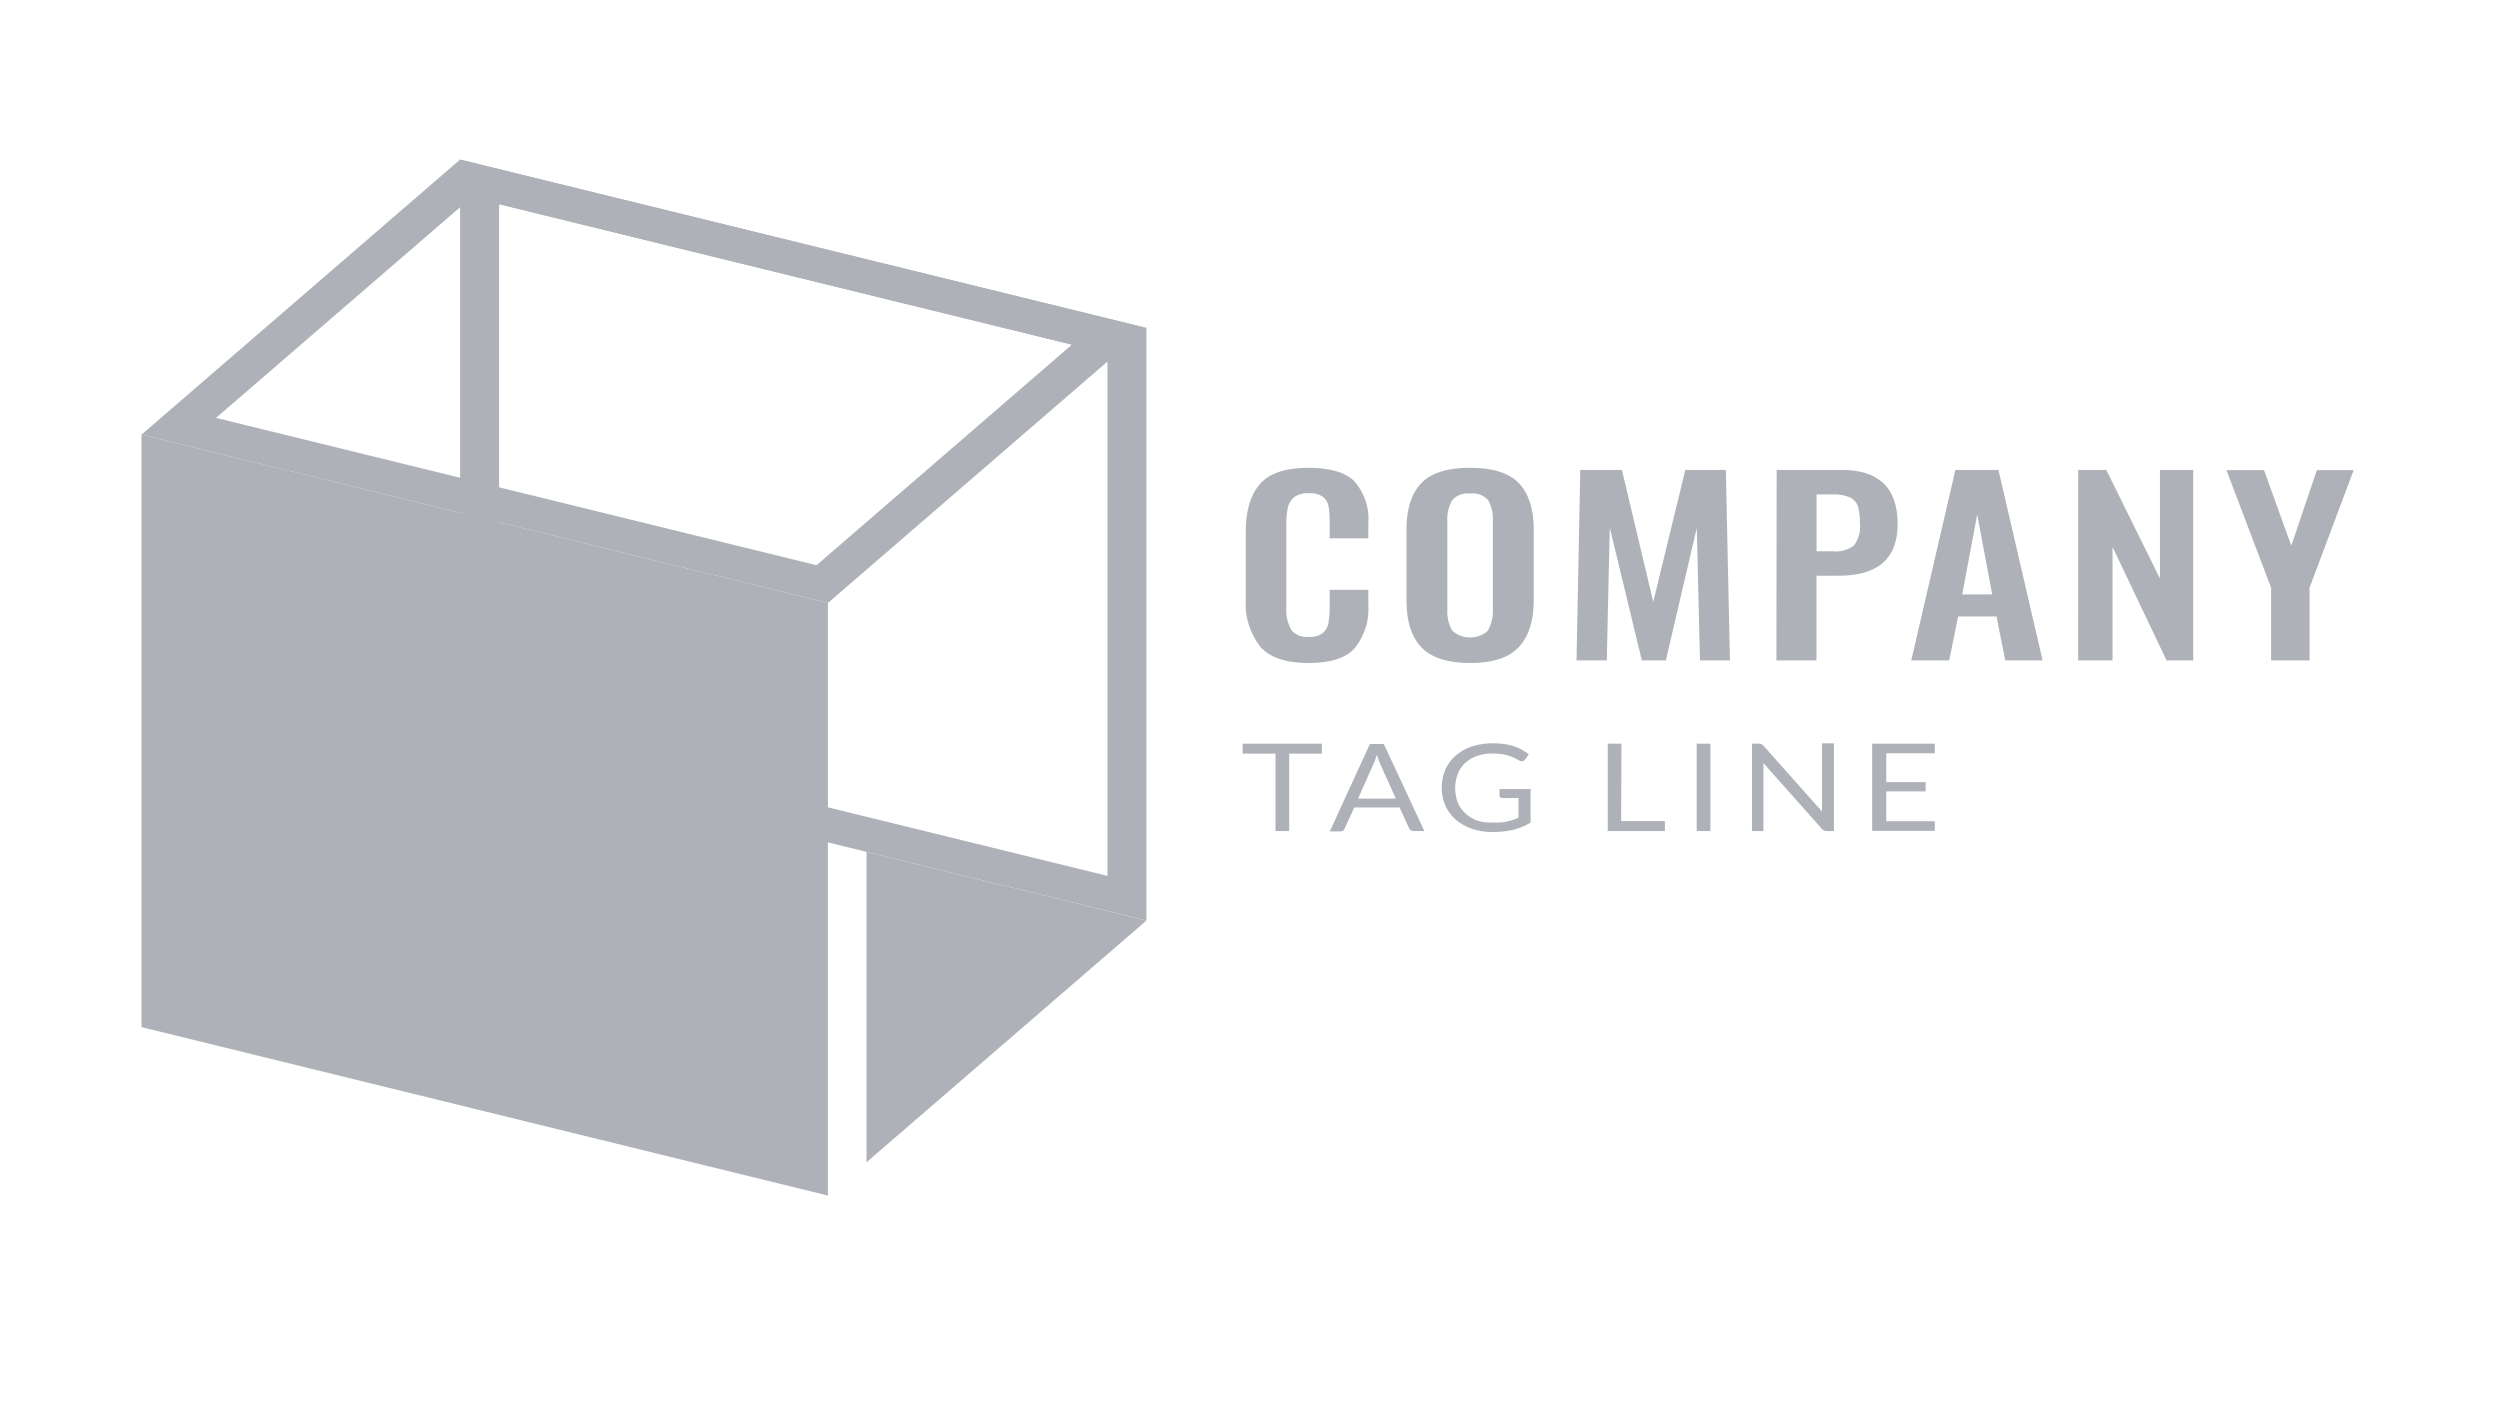
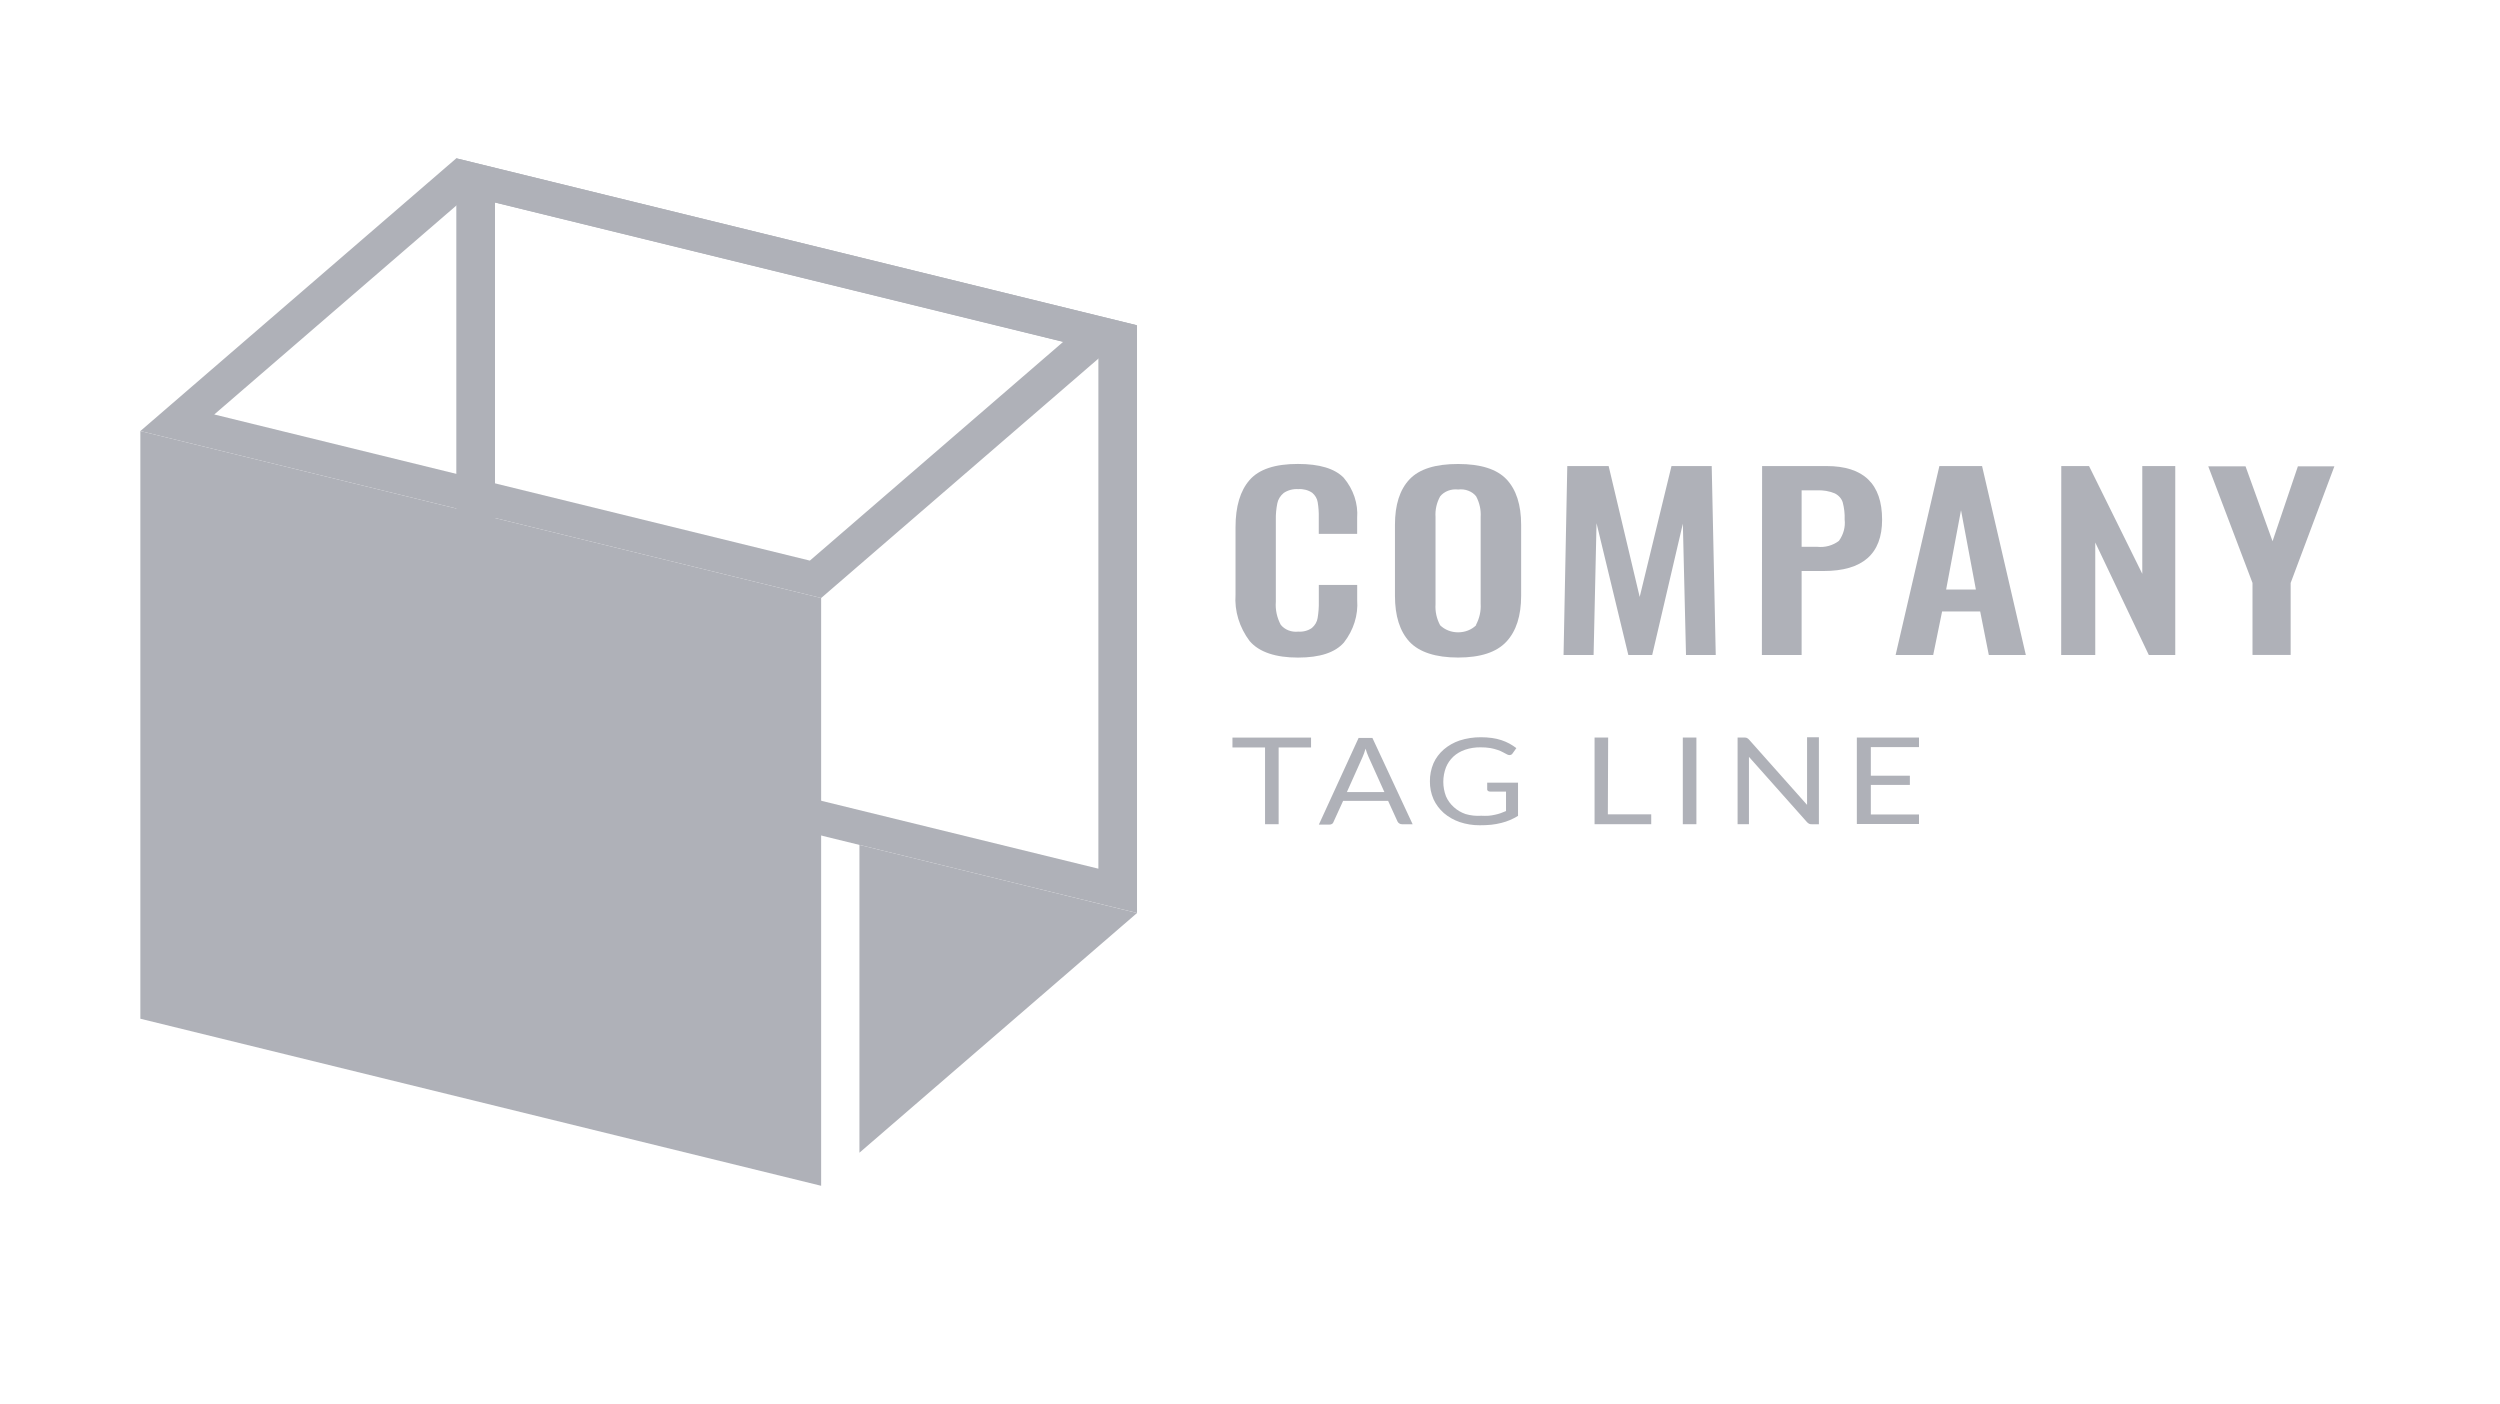
- <svg xmlns="http://www.w3.org/2000/svg" width="106" height="60" viewBox="0 0 106 60" fill="none">
-   <path d="M53.425 27.408C52.982 26.818 52.77 26.121 52.82 25.42V22.536C52.82 21.653 53.021 20.981 53.422 20.521C53.822 20.062 54.511 19.833 55.487 19.835C56.404 19.835 57.056 20.031 57.441 20.422C57.861 20.921 58.065 21.531 58.018 22.146V22.824H56.377V22.137C56.383 21.913 56.367 21.688 56.33 21.466C56.306 21.314 56.223 21.173 56.095 21.067C55.927 20.953 55.715 20.897 55.501 20.912C55.276 20.897 55.053 20.956 54.876 21.076C54.733 21.194 54.637 21.348 54.604 21.516C54.557 21.751 54.535 21.99 54.539 22.229V25.728C54.513 26.065 54.586 26.403 54.75 26.71C54.831 26.814 54.945 26.896 55.077 26.948C55.21 27 55.356 27.019 55.501 27.003C55.711 27.018 55.919 26.962 56.082 26.845C56.215 26.73 56.301 26.581 56.326 26.42C56.364 26.188 56.382 25.953 56.377 25.719V25.009H58.018V25.657C58.064 26.299 57.865 26.936 57.451 27.47C57.074 27.898 56.431 28.112 55.487 28.112C54.543 28.112 53.829 27.883 53.425 27.408Z" fill="#AFB1B8" />
-   <path d="M60.257 27.438C59.842 26.989 59.635 26.335 59.635 25.47V22.437C59.635 21.58 59.842 20.932 60.257 20.492C60.671 20.052 61.364 19.833 62.336 19.835C63.301 19.835 63.99 20.054 64.405 20.492C64.819 20.932 65.03 21.58 65.03 22.437V25.47C65.03 26.326 64.819 26.983 64.398 27.435C63.977 27.886 63.291 28.112 62.336 28.112C61.381 28.112 60.675 27.883 60.257 27.438ZM63.1 26.71C63.249 26.429 63.316 26.121 63.297 25.813V22.099C63.316 21.797 63.25 21.495 63.104 21.22C63.02 21.113 62.904 21.03 62.769 20.978C62.633 20.926 62.483 20.908 62.336 20.926C62.188 20.909 62.038 20.927 61.902 20.978C61.766 21.03 61.649 21.114 61.565 21.22C61.415 21.494 61.348 21.797 61.368 22.099V25.83C61.347 26.139 61.415 26.447 61.565 26.728C61.66 26.822 61.779 26.898 61.911 26.95C62.043 27.002 62.187 27.029 62.333 27.029C62.478 27.029 62.622 27.002 62.754 26.95C62.887 26.898 63.005 26.822 63.1 26.728V26.71Z" fill="#AFB1B8" />
-   <path d="M67.004 19.924H68.77L70.098 25.519L71.457 19.924H73.176L73.35 28H72.079L71.943 22.387L70.632 28H69.613L68.254 22.366L68.128 28H66.844L67.004 19.924Z" fill="#AFB1B8" />
-   <path d="M75.33 19.924H78.082C79.667 19.924 80.46 20.688 80.46 22.217C80.46 23.681 79.625 24.413 77.956 24.411H77.019V28H75.32L75.33 19.924ZM77.681 23.375C77.849 23.394 78.019 23.381 78.181 23.336C78.342 23.292 78.49 23.219 78.615 23.12C78.81 22.848 78.896 22.527 78.86 22.208C78.869 21.962 78.841 21.715 78.778 21.475C78.754 21.395 78.712 21.319 78.653 21.253C78.595 21.187 78.522 21.132 78.439 21.091C78.203 20.993 77.942 20.949 77.681 20.962H77.022V23.375H77.681Z" fill="#AFB1B8" />
-   <path d="M82.909 19.924H84.734L86.606 28H85.022L84.652 26.138H83.025L82.644 28H81.038L82.909 19.924ZM84.469 25.203L83.833 21.812L83.198 25.203H84.469Z" fill="#AFB1B8" />
-   <path d="M88.117 19.924H89.306L91.582 24.531V19.924H92.992V28H91.861L89.571 23.191V28H88.114L88.117 19.924Z" fill="#AFB1B8" />
-   <path d="M96.294 24.921L94.402 19.935H95.996L97.151 23.138L98.234 19.935H99.794L97.925 24.921V28H96.294V24.921Z" fill="#AFB1B8" />
-   <path d="M56.048 31.532V31.954H54.662V35.236H54.081V31.954H52.688V31.532H56.048Z" fill="#AFB1B8" />
-   <path d="M60.393 35.236H59.944C59.899 35.239 59.854 35.226 59.819 35.201C59.785 35.179 59.759 35.15 59.744 35.116L59.343 34.236H57.42L57.019 35.116C57.008 35.153 56.987 35.187 56.958 35.216C56.922 35.24 56.878 35.253 56.832 35.251H56.384L58.083 31.547H58.674L60.393 35.236ZM57.58 33.861H59.183L58.504 32.353C58.454 32.239 58.412 32.123 58.378 32.004C58.354 32.075 58.334 32.142 58.314 32.201L58.252 32.356L57.58 33.861Z" fill="#AFB1B8" />
-   <path d="M63.321 34.872C63.428 34.877 63.534 34.877 63.64 34.872C63.732 34.864 63.823 34.849 63.912 34.828C63.995 34.811 64.077 34.788 64.157 34.761C64.232 34.734 64.306 34.702 64.384 34.67V33.837H63.705C63.688 33.838 63.671 33.836 63.656 33.831C63.64 33.825 63.625 33.818 63.613 33.808C63.602 33.799 63.593 33.789 63.587 33.777C63.581 33.766 63.579 33.753 63.579 33.74V33.456H64.897V34.875C64.79 34.942 64.676 35.001 64.558 35.051C64.437 35.103 64.31 35.145 64.181 35.177C64.042 35.213 63.9 35.238 63.756 35.254C63.591 35.27 63.426 35.277 63.26 35.277C62.967 35.279 62.676 35.233 62.404 35.139C62.15 35.051 61.918 34.919 61.724 34.752C61.535 34.583 61.386 34.384 61.286 34.166C61.179 33.92 61.126 33.659 61.13 33.397C61.126 33.133 61.178 32.871 61.283 32.623C61.38 32.403 61.53 32.203 61.721 32.036C61.915 31.869 62.146 31.739 62.401 31.652C62.691 31.557 63 31.511 63.311 31.514C63.469 31.514 63.627 31.524 63.783 31.546C63.921 31.566 64.057 31.597 64.187 31.64C64.306 31.678 64.42 31.728 64.527 31.787C64.631 31.845 64.73 31.909 64.823 31.98L64.66 32.209C64.647 32.23 64.628 32.248 64.605 32.26C64.581 32.272 64.555 32.279 64.527 32.279C64.49 32.278 64.453 32.268 64.422 32.25C64.371 32.227 64.317 32.197 64.255 32.162C64.183 32.123 64.107 32.09 64.028 32.062C63.926 32.027 63.822 32 63.715 31.98C63.573 31.958 63.428 31.947 63.284 31.948C63.06 31.946 62.837 31.981 62.628 32.051C62.439 32.116 62.269 32.216 62.129 32.344C61.988 32.477 61.88 32.634 61.813 32.804C61.661 33.206 61.661 33.638 61.813 34.039C61.887 34.214 62.003 34.372 62.153 34.506C62.292 34.633 62.461 34.733 62.648 34.799C62.864 34.863 63.093 34.888 63.321 34.872Z" fill="#AFB1B8" />
-   <path d="M68.736 34.814H70.591V35.236H68.169V31.532H68.75L68.736 34.814Z" fill="#AFB1B8" />
-   <path d="M72.521 35.236H71.94V31.532H72.521V35.236Z" fill="#AFB1B8" />
-   <path d="M74.681 31.549C74.716 31.566 74.746 31.589 74.77 31.617L77.253 34.409C77.25 34.365 77.25 34.321 77.253 34.277C77.253 34.236 77.253 34.195 77.253 34.157V31.517H77.759V35.236H77.467C77.424 35.239 77.38 35.232 77.341 35.216C77.306 35.197 77.275 35.173 77.25 35.145L74.77 32.356C74.77 32.4 74.77 32.441 74.77 32.482C74.77 32.523 74.77 32.561 74.77 32.596V35.236H74.284V31.532H74.586C74.619 31.532 74.651 31.538 74.681 31.549Z" fill="#AFB1B8" />
-   <path d="M82.036 31.532V31.939H79.978V33.162H81.646V33.555H79.978V34.819H82.036V35.227H79.38V31.532H82.036Z" fill="#AFB1B8" />
-   <path d="M21.162 8.656L46.957 14.979V37.137L21.162 30.816V8.656ZM19.507 6.767V31.893L48.608 39.029V13.905L19.507 6.767Z" fill="#AFB1B8" />
-   <path d="M35.104 50.692L6 43.55V18.427L35.104 25.566V50.692Z" fill="#AFB1B8" />
-   <path d="M19.99 8.371L45.448 14.615L34.621 23.965L9.159 17.718L19.99 8.371ZM19.507 6.767L6 18.428L35.104 25.566L48.608 13.905L19.507 6.767Z" fill="#AFB1B8" />
-   <path d="M36.741 49.279L48.608 39.032L36.741 36.119V49.279Z" fill="#AFB1B8" />
+ <svg xmlns="http://www.w3.org/2000/svg" version="1.1" width="57" height="32" viewBox="0 0 57 32">
+   <path fill="#afb1b8" d="M28.493 14.618c-0.236-0.315-0.349-0.686-0.323-1.061v-1.538c0-0.471 0.107-0.83 0.321-1.075s0.581-0.367 1.102-0.366c0.489 0 0.836 0.104 1.042 0.313 0.224 0.266 0.333 0.592 0.308 0.92v0.361h-0.875v-0.366c0.003-0.12-0.005-0.24-0.025-0.358-0.013-0.081-0.057-0.156-0.125-0.213-0.090-0.061-0.203-0.091-0.317-0.083-0.12-0.008-0.239 0.024-0.333 0.088-0.076 0.063-0.127 0.145-0.145 0.235-0.025 0.126-0.037 0.253-0.034 0.38v1.866c-0.014 0.18 0.025 0.36 0.112 0.524 0.044 0.055 0.104 0.099 0.175 0.127s0.149 0.038 0.226 0.029c0.112 0.008 0.223-0.022 0.31-0.084 0.071-0.061 0.117-0.141 0.13-0.227 0.020-0.124 0.030-0.249 0.027-0.374v-0.379h0.875v0.346c0.025 0.342-0.082 0.682-0.303 0.967-0.201 0.228-0.544 0.343-1.047 0.343s-0.884-0.122-1.1-0.375z" />
+   <path fill="#afb1b8" d="M32.137 14.633c-0.221-0.239-0.332-0.588-0.332-1.050v-1.617c0-0.457 0.11-0.802 0.332-1.037s0.591-0.351 1.109-0.35c0.515 0 0.882 0.117 1.103 0.35 0.221 0.235 0.333 0.58 0.333 1.037v1.617c0 0.457-0.112 0.807-0.337 1.048s-0.591 0.361-1.1 0.361c-0.509 0-0.886-0.122-1.109-0.36zM33.654 14.245c0.079-0.15 0.115-0.314 0.105-0.479v-1.98c0.010-0.161-0.025-0.322-0.103-0.469-0.044-0.057-0.106-0.101-0.179-0.129s-0.152-0.037-0.231-0.027c-0.079-0.009-0.159 0-0.231 0.028s-0.135 0.072-0.18 0.129c-0.080 0.146-0.116 0.308-0.105 0.469v1.99c-0.011 0.165 0.025 0.329 0.105 0.479 0.051 0.050 0.114 0.091 0.185 0.119s0.147 0.042 0.225 0.042c0.078 0 0.154-0.014 0.225-0.042s0.134-0.068 0.185-0.119v-0.009z" />
+   <path fill="#afb1b8" d="M35.735 10.626h0.942l0.708 2.984 0.725-2.984h0.917l0.092 4.308h-0.678l-0.072-2.994-0.699 2.994h-0.544l-0.725-3.005-0.067 3.005h-0.685l0.085-4.308z" />
+   <path fill="#afb1b8" d="M40.176 10.626h1.468c0.846 0 1.268 0.408 1.268 1.223 0 0.781-0.445 1.171-1.335 1.17h-0.5v1.915h-0.906l0.005-4.308zM41.43 12.467c0.090 0.010 0.18 0.003 0.266-0.021s0.165-0.063 0.232-0.115c0.104-0.146 0.15-0.316 0.13-0.486 0.005-0.131-0.010-0.263-0.044-0.391-0.013-0.043-0.036-0.083-0.067-0.118s-0.070-0.065-0.114-0.087c-0.126-0.052-0.265-0.076-0.404-0.069h-0.352v1.287h0.352z" />
+   <path fill="#afb1b8" d="M44.218 10.626h0.973l0.998 4.308h-0.844l-0.197-0.993h-0.868l-0.203 0.993h-0.857l0.998-4.308zM45.050 13.441l-0.339-1.808-0.339 1.808h0.678z" />
+   <path fill="#afb1b8" d="M46.996 10.626h0.634l1.214 2.457v-2.457h0.752v4.308h-0.603l-1.221-2.565v2.565h-0.777l0.002-4.308z" />
+   <path fill="#afb1b8" d="M51.357 13.291l-1.009-2.659h0.85l0.616 1.708 0.578-1.708h0.832l-0.997 2.659v1.642h-0.87v-1.642z" />
+   <path fill="#afb1b8" d="M29.892 16.817v0.225h-0.739v1.75h-0.31v-1.75h-0.743v-0.225h1.792z" />
+   <path fill="#afb1b8" d="M32.209 18.793h-0.239c-0.024 0.001-0.048-0.005-0.067-0.019-0.018-0.011-0.032-0.027-0.040-0.045l-0.214-0.469h-1.026l-0.214 0.469c-0.006 0.020-0.017 0.038-0.033 0.053-0.019 0.013-0.043 0.020-0.067 0.019h-0.239l0.906-1.976h0.315l0.917 1.968zM30.709 18.059h0.855l-0.362-0.804c-0.027-0.061-0.049-0.123-0.067-0.186-0.013 0.038-0.024 0.073-0.034 0.105l-0.033 0.083-0.359 0.802z" />
+   <path fill="#afb1b8" d="M33.771 18.599c0.057 0.003 0.114 0.003 0.17 0 0.049-0.004 0.097-0.012 0.145-0.023 0.044-0.009 0.088-0.021 0.13-0.036 0.040-0.014 0.080-0.031 0.121-0.048v-0.444h-0.362c-0.009 0-0.018-0.001-0.026-0.003s-0.016-0.007-0.023-0.012c-0.006-0.004-0.011-0.010-0.014-0.016s-0.005-0.013-0.004-0.020v-0.152h0.703v0.757c-0.057 0.035-0.118 0.067-0.181 0.094-0.065 0.028-0.132 0.050-0.201 0.067-0.074 0.019-0.15 0.032-0.227 0.041-0.088 0.008-0.176 0.013-0.264 0.012-0.156 0.001-0.311-0.024-0.457-0.073-0.136-0.047-0.259-0.117-0.362-0.206-0.101-0.090-0.18-0.196-0.234-0.313-0.057-0.131-0.085-0.27-0.083-0.41-0.002-0.141 0.026-0.281 0.082-0.413 0.052-0.117 0.132-0.224 0.234-0.313 0.103-0.089 0.227-0.159 0.362-0.205 0.155-0.050 0.32-0.075 0.486-0.074 0.084-0 0.169 0.006 0.252 0.017 0.074 0.010 0.146 0.027 0.216 0.050 0.063 0.021 0.124 0.047 0.181 0.078 0.056 0.031 0.108 0.065 0.158 0.103l-0.087 0.122c-0.007 0.011-0.017 0.021-0.029 0.027s-0.027 0.010-0.041 0.010c-0.020-0.001-0.040-0.006-0.056-0.016-0.027-0.013-0.056-0.028-0.089-0.047-0.038-0.021-0.079-0.039-0.121-0.053-0.054-0.019-0.11-0.033-0.167-0.044-0.076-0.012-0.153-0.018-0.23-0.017-0.12-0.001-0.238 0.017-0.35 0.055-0.101 0.035-0.192 0.088-0.266 0.156-0.075 0.071-0.132 0.155-0.169 0.246-0.081 0.214-0.081 0.445 0 0.659 0.040 0.093 0.101 0.178 0.181 0.249 0.074 0.068 0.164 0.121 0.265 0.156 0.115 0.034 0.237 0.047 0.359 0.039z" />
+   <path fill="#afb1b8" d="M36.659 18.567h0.989v0.225h-1.292v-1.976h0.31l-0.007 1.75z" />
+   <path fill="#afb1b8" d="M38.678 18.792h-0.31v-1.976h0.31v1.976z" />
+   <path fill="#afb1b8" d="M39.83 16.826c0.018 0.009 0.034 0.021 0.047 0.036l1.324 1.489c-0.002-0.023-0.002-0.047 0-0.070 0-0.022 0-0.044 0-0.064v-1.408h0.27v1.984h-0.156c-0.023 0.002-0.046-0.002-0.067-0.011-0.019-0.010-0.035-0.023-0.049-0.038l-1.323-1.488c0 0.023 0 0.045 0 0.067s0 0.042 0 0.061v1.408h-0.259v-1.976h0.161c0.017 0 0.035 0.003 0.051 0.009z" />
+   <path fill="#afb1b8" d="M43.753 16.817v0.217h-1.098v0.652h0.89v0.21h-0.89v0.674h1.098v0.217h-1.417v-1.971h1.417z" />
+   <path fill="#afb1b8" d="M11.286 4.616l13.757 3.372v11.818l-13.757-3.371v-11.819zM10.404 3.609v13.401l15.52 3.806v-13.399l-15.52-3.807z" />
+   <path fill="#afb1b8" d="M18.722 27.036l-15.522-3.809v-13.399l15.522 3.807v13.401z" />
+   <path fill="#afb1b8" d="M10.661 4.465l13.578 3.33-5.774 4.987-13.58-3.332 5.776-4.985zM10.404 3.609l-7.204 6.219 15.522 3.807 7.202-6.219-15.52-3.807z" />
+   <path fill="#afb1b8" d="M19.595 26.282l6.329-5.465-6.329-1.553v7.018z" />
</svg>
